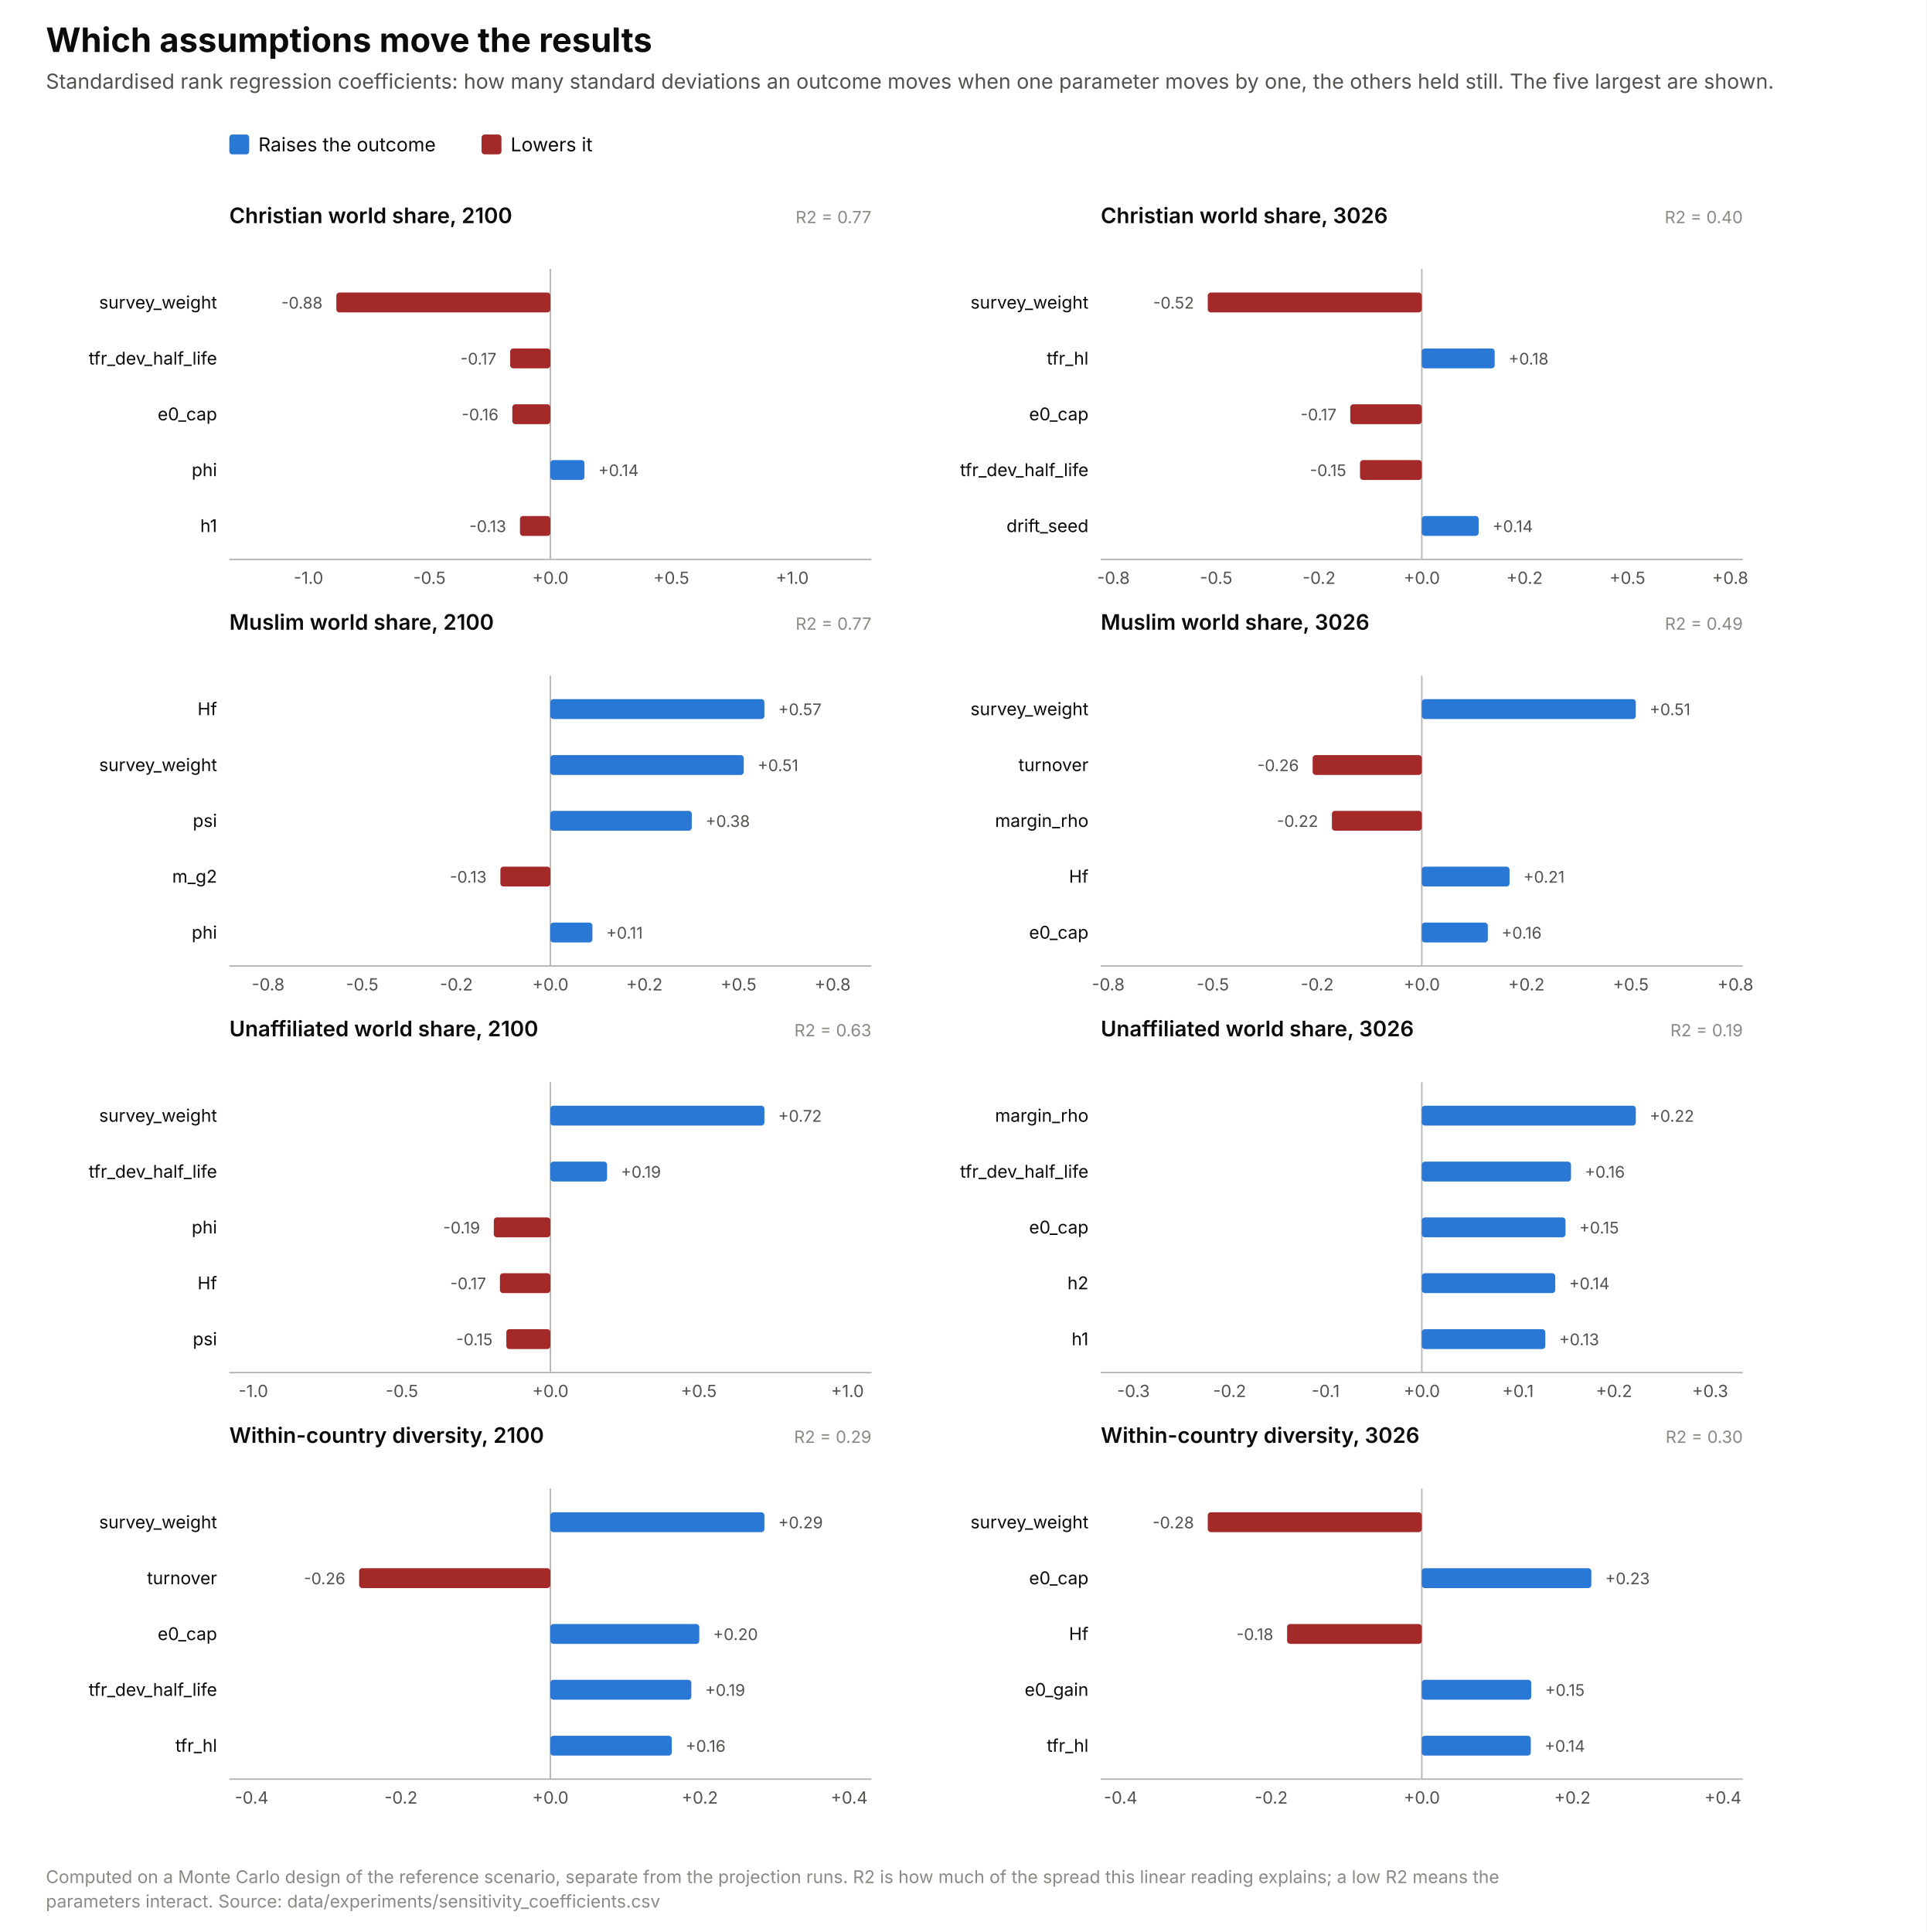
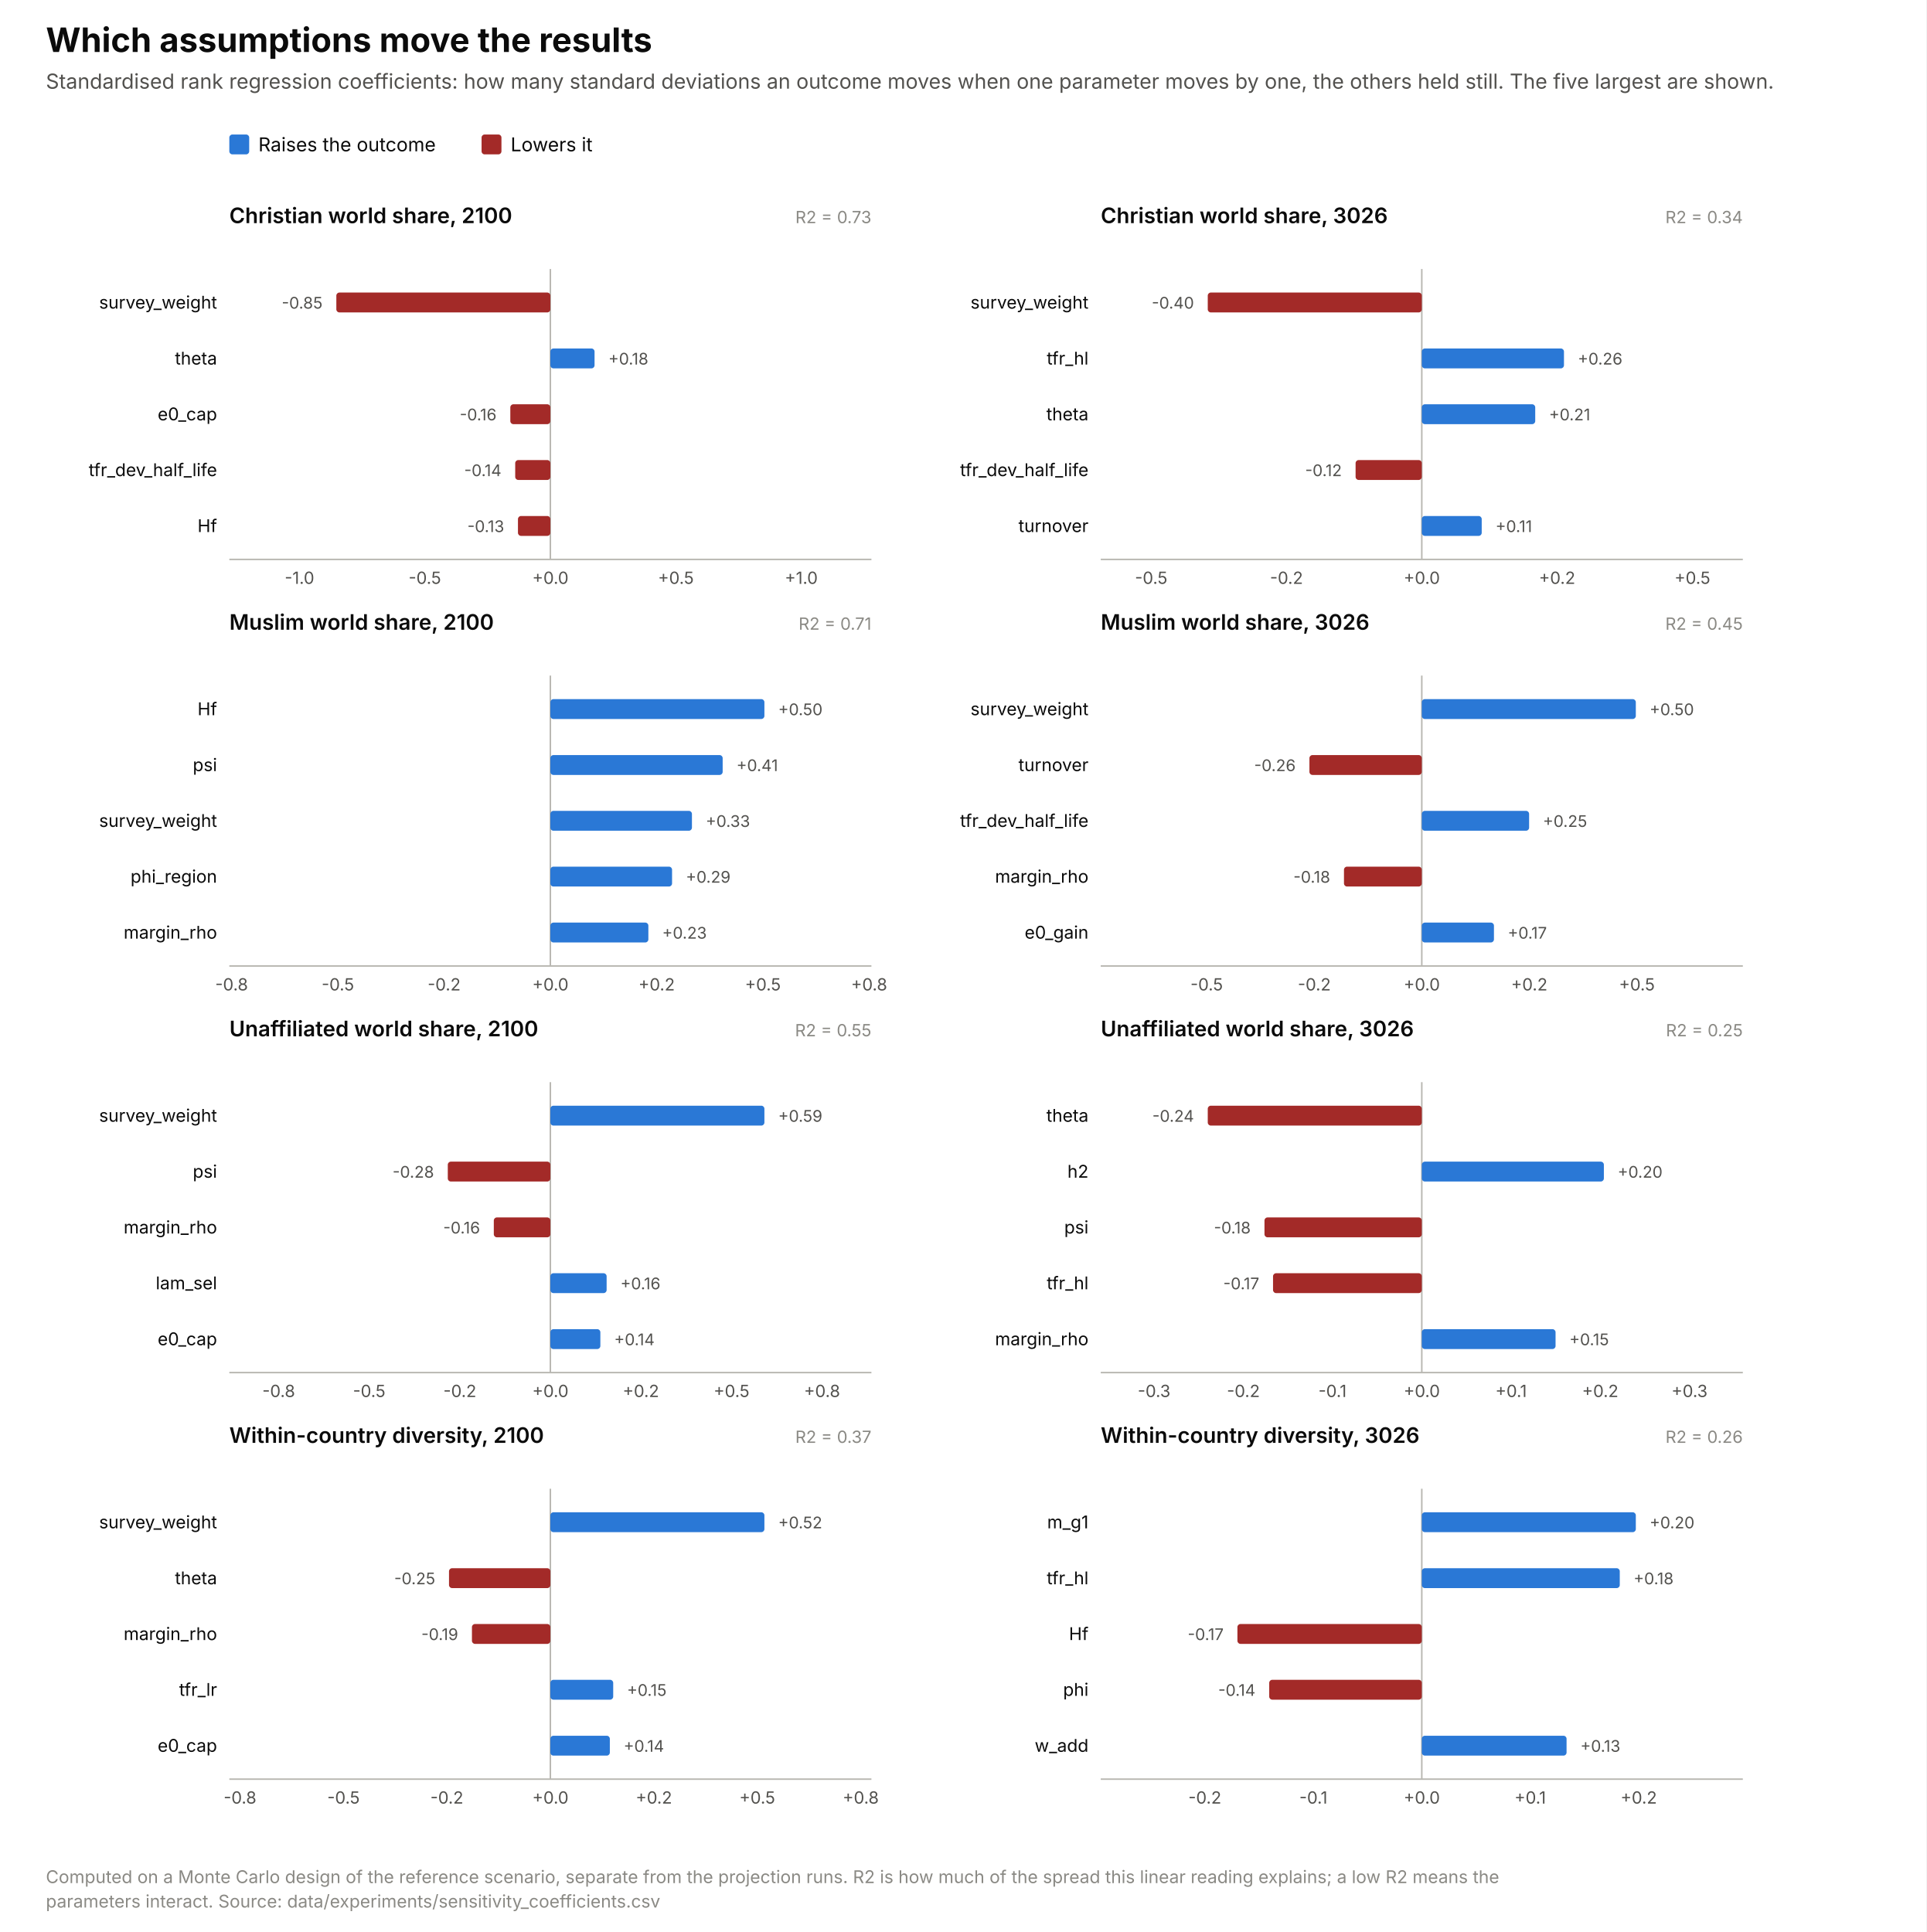
<svg xmlns="http://www.w3.org/2000/svg" viewBox="0 0 1260 1264" role="img" font-family="system-ui,-apple-system,Segoe UI,sans-serif">
  <rect width="100%" height="100%" fill="#ffffff" />
  <text x="30" y="34" font-size="22" font-weight="700" fill="#0b0b0b">Which assumptions move the results</text>
  <text x="30" y="58" font-size="13.5" fill="#52514e">Standardised rank regression coefficients: how many standard deviations an outcome moves when one parameter moves by one, the others held still. The five largest are shown.</text>
  <rect x="150.0" y="88.0" width="13" height="13" rx="2" fill="#2a78d6" />
  <text x="169.0" y="99.0" font-size="12.5" fill="#0b0b0b" text-anchor="start">Raises the outcome</text>
  <rect x="315.0" y="88.0" width="13" height="13" rx="2" fill="#a32a28" />
  <text x="334.0" y="99.0" font-size="12.5" fill="#0b0b0b" text-anchor="start">Lowers it</text>
  <text x="150.0" y="146.0" font-size="14" fill="#0b0b0b" text-anchor="start" font-weight="600">Christian world share, 2100</text>
-   <text x="201.8" y="382.0" font-size="11" fill="#52514e" text-anchor="middle">-1.0</text>
-   <text x="280.9" y="382.0" font-size="11" fill="#52514e" text-anchor="middle">-0.5</text>
+   <text x="195.9" y="382.0" font-size="11" fill="#52514e" text-anchor="middle">-1.0</text>
+   <text x="277.9" y="382.0" font-size="11" fill="#52514e" text-anchor="middle">-0.5</text>
  <text x="360.0" y="382.0" font-size="11" fill="#52514e" text-anchor="middle">+0.0</text>
-   <text x="439.1" y="382.0" font-size="11" fill="#52514e" text-anchor="middle">+0.5</text>
-   <text x="518.2" y="382.0" font-size="11" fill="#52514e" text-anchor="middle">+1.0</text>
+   <text x="442.1" y="382.0" font-size="11" fill="#52514e" text-anchor="middle">+0.5</text>
+   <text x="524.1" y="382.0" font-size="11" fill="#52514e" text-anchor="middle">+1.0</text>
  <line x1="360.0" y1="176.0" x2="360.0" y2="366.0" stroke="#b9b8b2" stroke-width="1" />
  <line x1="150.0" y1="366.0" x2="570.0" y2="366.0" stroke="#b9b8b2" stroke-width="1" />
-   <rect x="340.1" y="337.6" width="19.9" height="13" rx="2" fill="#a32a28" />
-   <text x="142.0" y="348.1" font-size="11.5" fill="#0b0b0b" text-anchor="end">h1</text>
-   <text x="331.1" y="348.1" font-size="10.5" fill="#52514e" text-anchor="end">-0.13</text>
-   <rect x="360.0" y="301.0" width="22.3" height="13" rx="2" fill="#2a78d6" />
-   <text x="142.0" y="311.5" font-size="11.5" fill="#0b0b0b" text-anchor="end">phi</text>
-   <text x="391.3" y="311.5" font-size="10.5" fill="#52514e" text-anchor="start">+0.14</text>
-   <rect x="335.1" y="264.5" width="24.9" height="13" rx="2" fill="#a32a28" />
+   <rect x="338.8" y="337.6" width="21.2" height="13" rx="2" fill="#a32a28" />
+   <text x="142.0" y="348.1" font-size="11.5" fill="#0b0b0b" text-anchor="end">Hf</text>
+   <text x="329.8" y="348.1" font-size="10.5" fill="#52514e" text-anchor="end">-0.13</text>
+   <rect x="337.0" y="301.0" width="23.0" height="13" rx="2" fill="#a32a28" />
+   <text x="142.0" y="311.5" font-size="11.5" fill="#0b0b0b" text-anchor="end">tfr_dev_half_life</text>
+   <text x="328.0" y="311.5" font-size="10.5" fill="#52514e" text-anchor="end">-0.14</text>
+   <rect x="333.8" y="264.5" width="26.2" height="13" rx="2" fill="#a32a28" />
  <text x="142.0" y="275.0" font-size="11.5" fill="#0b0b0b" text-anchor="end">e0_cap</text>
-   <text x="326.1" y="275.0" font-size="10.5" fill="#52514e" text-anchor="end">-0.16</text>
-   <rect x="333.7" y="228.0" width="26.3" height="13" rx="2" fill="#a32a28" />
-   <text x="142.0" y="238.5" font-size="11.5" fill="#0b0b0b" text-anchor="end">tfr_dev_half_life</text>
-   <text x="324.7" y="238.5" font-size="10.5" fill="#52514e" text-anchor="end">-0.17</text>
+   <text x="324.8" y="275.0" font-size="10.5" fill="#52514e" text-anchor="end">-0.16</text>
+   <rect x="360.0" y="228.0" width="28.9" height="13" rx="2" fill="#2a78d6" />
+   <text x="142.0" y="238.5" font-size="11.5" fill="#0b0b0b" text-anchor="end">theta</text>
+   <text x="397.9" y="238.5" font-size="10.5" fill="#52514e" text-anchor="start">+0.18</text>
  <rect x="220.0" y="191.4" width="140.0" height="13" rx="2" fill="#a32a28" />
  <text x="142.0" y="201.9" font-size="11.5" fill="#0b0b0b" text-anchor="end">survey_weight</text>
-   <text x="211.0" y="201.9" font-size="10.5" fill="#52514e" text-anchor="end">-0.88</text>
-   <text x="570.0" y="146.0" font-size="11" fill="#8a8984" text-anchor="end">R2 = 0.77</text>
+   <text x="211.0" y="201.9" font-size="10.5" fill="#52514e" text-anchor="end">-0.85</text>
+   <text x="570.0" y="146.0" font-size="11" fill="#8a8984" text-anchor="end">R2 = 0.73</text>
  <text x="720.0" y="146.0" font-size="14" fill="#0b0b0b" text-anchor="start" font-weight="600">Christian world share, 3026</text>
-   <text x="728.3" y="382.0" font-size="11" fill="#52514e" text-anchor="middle">-0.8</text>
-   <text x="795.5" y="382.0" font-size="11" fill="#52514e" text-anchor="middle">-0.5</text>
-   <text x="862.8" y="382.0" font-size="11" fill="#52514e" text-anchor="middle">-0.2</text>
+   <text x="753.0" y="382.0" font-size="11" fill="#52514e" text-anchor="middle">-0.5</text>
+   <text x="841.5" y="382.0" font-size="11" fill="#52514e" text-anchor="middle">-0.2</text>
  <text x="930.0" y="382.0" font-size="11" fill="#52514e" text-anchor="middle">+0.0</text>
-   <text x="997.2" y="382.0" font-size="11" fill="#52514e" text-anchor="middle">+0.2</text>
-   <text x="1064.5" y="382.0" font-size="11" fill="#52514e" text-anchor="middle">+0.5</text>
-   <text x="1131.7" y="382.0" font-size="11" fill="#52514e" text-anchor="middle">+0.8</text>
+   <text x="1018.5" y="382.0" font-size="11" fill="#52514e" text-anchor="middle">+0.2</text>
+   <text x="1107.0" y="382.0" font-size="11" fill="#52514e" text-anchor="middle">+0.5</text>
  <line x1="930.0" y1="176.0" x2="930.0" y2="366.0" stroke="#b9b8b2" stroke-width="1" />
  <line x1="720.0" y1="366.0" x2="1140.0" y2="366.0" stroke="#b9b8b2" stroke-width="1" />
-   <rect x="930.0" y="337.6" width="37.2" height="13" rx="2" fill="#2a78d6" />
-   <text x="712.0" y="348.1" font-size="11.5" fill="#0b0b0b" text-anchor="end">drift_seed</text>
-   <text x="976.2" y="348.1" font-size="10.5" fill="#52514e" text-anchor="start">+0.14</text>
-   <rect x="889.6" y="301.0" width="40.4" height="13" rx="2" fill="#a32a28" />
+   <rect x="930.0" y="337.6" width="39.2" height="13" rx="2" fill="#2a78d6" />
+   <text x="712.0" y="348.1" font-size="11.5" fill="#0b0b0b" text-anchor="end">turnover</text>
+   <text x="978.2" y="348.1" font-size="10.5" fill="#52514e" text-anchor="start">+0.11</text>
+   <rect x="886.7" y="301.0" width="43.3" height="13" rx="2" fill="#a32a28" />
  <text x="712.0" y="311.5" font-size="11.5" fill="#0b0b0b" text-anchor="end">tfr_dev_half_life</text>
-   <text x="880.6" y="311.5" font-size="10.5" fill="#52514e" text-anchor="end">-0.15</text>
-   <rect x="883.2" y="264.5" width="46.8" height="13" rx="2" fill="#a32a28" />
-   <text x="712.0" y="275.0" font-size="11.5" fill="#0b0b0b" text-anchor="end">e0_cap</text>
-   <text x="874.2" y="275.0" font-size="10.5" fill="#52514e" text-anchor="end">-0.17</text>
-   <rect x="930.0" y="228.0" width="47.7" height="13" rx="2" fill="#2a78d6" />
+   <text x="877.7" y="311.5" font-size="10.5" fill="#52514e" text-anchor="end">-0.12</text>
+   <rect x="930.0" y="264.5" width="74.2" height="13" rx="2" fill="#2a78d6" />
+   <text x="712.0" y="275.0" font-size="11.5" fill="#0b0b0b" text-anchor="end">theta</text>
+   <text x="1013.2" y="275.0" font-size="10.5" fill="#52514e" text-anchor="start">+0.21</text>
+   <rect x="930.0" y="228.0" width="93.0" height="13" rx="2" fill="#2a78d6" />
  <text x="712.0" y="238.5" font-size="11.5" fill="#0b0b0b" text-anchor="end">tfr_hl</text>
-   <text x="986.7" y="238.5" font-size="10.5" fill="#52514e" text-anchor="start">+0.18</text>
+   <text x="1032.0" y="238.5" font-size="10.5" fill="#52514e" text-anchor="start">+0.26</text>
  <rect x="790.0" y="191.4" width="140.0" height="13" rx="2" fill="#a32a28" />
  <text x="712.0" y="201.9" font-size="11.5" fill="#0b0b0b" text-anchor="end">survey_weight</text>
-   <text x="781.0" y="201.9" font-size="10.5" fill="#52514e" text-anchor="end">-0.52</text>
-   <text x="1140.0" y="146.0" font-size="11" fill="#8a8984" text-anchor="end">R2 = 0.40</text>
+   <text x="781.0" y="201.9" font-size="10.5" fill="#52514e" text-anchor="end">-0.40</text>
+   <text x="1140.0" y="146.0" font-size="11" fill="#8a8984" text-anchor="end">R2 = 0.34</text>
  <text x="150.0" y="412.0" font-size="14" fill="#0b0b0b" text-anchor="start" font-weight="600">Muslim world share, 2100</text>
-   <text x="175.4" y="648.0" font-size="11" fill="#52514e" text-anchor="middle">-0.8</text>
-   <text x="236.9" y="648.0" font-size="11" fill="#52514e" text-anchor="middle">-0.5</text>
-   <text x="298.5" y="648.0" font-size="11" fill="#52514e" text-anchor="middle">-0.2</text>
+   <text x="151.5" y="648.0" font-size="11" fill="#52514e" text-anchor="middle">-0.8</text>
+   <text x="221.0" y="648.0" font-size="11" fill="#52514e" text-anchor="middle">-0.5</text>
+   <text x="290.5" y="648.0" font-size="11" fill="#52514e" text-anchor="middle">-0.2</text>
  <text x="360.0" y="648.0" font-size="11" fill="#52514e" text-anchor="middle">+0.0</text>
-   <text x="421.5" y="648.0" font-size="11" fill="#52514e" text-anchor="middle">+0.2</text>
-   <text x="483.1" y="648.0" font-size="11" fill="#52514e" text-anchor="middle">+0.5</text>
-   <text x="544.6" y="648.0" font-size="11" fill="#52514e" text-anchor="middle">+0.8</text>
+   <text x="429.5" y="648.0" font-size="11" fill="#52514e" text-anchor="middle">+0.2</text>
+   <text x="499.0" y="648.0" font-size="11" fill="#52514e" text-anchor="middle">+0.5</text>
+   <text x="568.5" y="648.0" font-size="11" fill="#52514e" text-anchor="middle">+0.8</text>
  <line x1="360.0" y1="442.0" x2="360.0" y2="632.0" stroke="#b9b8b2" stroke-width="1" />
  <line x1="150.0" y1="632.0" x2="570.0" y2="632.0" stroke="#b9b8b2" stroke-width="1" />
-   <rect x="360.0" y="603.6" width="27.5" height="13" rx="2" fill="#2a78d6" />
-   <text x="142.0" y="614.1" font-size="11.5" fill="#0b0b0b" text-anchor="end">phi</text>
-   <text x="396.5" y="614.1" font-size="10.5" fill="#52514e" text-anchor="start">+0.11</text>
-   <rect x="327.3" y="567.0" width="32.7" height="13" rx="2" fill="#a32a28" />
-   <text x="142.0" y="577.5" font-size="11.5" fill="#0b0b0b" text-anchor="end">m_g2</text>
-   <text x="318.3" y="577.5" font-size="10.5" fill="#52514e" text-anchor="end">-0.13</text>
-   <rect x="360.0" y="530.5" width="92.5" height="13" rx="2" fill="#2a78d6" />
-   <text x="142.0" y="541.0" font-size="11.5" fill="#0b0b0b" text-anchor="end">psi</text>
-   <text x="461.5" y="541.0" font-size="10.5" fill="#52514e" text-anchor="start">+0.38</text>
-   <rect x="360.0" y="494.0" width="126.5" height="13" rx="2" fill="#2a78d6" />
-   <text x="142.0" y="504.5" font-size="11.5" fill="#0b0b0b" text-anchor="end">survey_weight</text>
-   <text x="495.5" y="504.5" font-size="10.5" fill="#52514e" text-anchor="start">+0.51</text>
+   <rect x="360.0" y="603.6" width="64.1" height="13" rx="2" fill="#2a78d6" />
+   <text x="142.0" y="614.1" font-size="11.5" fill="#0b0b0b" text-anchor="end">margin_rho</text>
+   <text x="433.1" y="614.1" font-size="10.5" fill="#52514e" text-anchor="start">+0.23</text>
+   <rect x="360.0" y="567.0" width="79.6" height="13" rx="2" fill="#2a78d6" />
+   <text x="142.0" y="577.5" font-size="11.5" fill="#0b0b0b" text-anchor="end">phi_region</text>
+   <text x="448.6" y="577.5" font-size="10.5" fill="#52514e" text-anchor="start">+0.29</text>
+   <rect x="360.0" y="530.5" width="92.6" height="13" rx="2" fill="#2a78d6" />
+   <text x="142.0" y="541.0" font-size="11.5" fill="#0b0b0b" text-anchor="end">survey_weight</text>
+   <text x="461.6" y="541.0" font-size="10.5" fill="#52514e" text-anchor="start">+0.33</text>
+   <rect x="360.0" y="494.0" width="112.7" height="13" rx="2" fill="#2a78d6" />
+   <text x="142.0" y="504.5" font-size="11.5" fill="#0b0b0b" text-anchor="end">psi</text>
+   <text x="481.7" y="504.5" font-size="10.5" fill="#52514e" text-anchor="start">+0.41</text>
  <rect x="360.0" y="457.4" width="140.0" height="13" rx="2" fill="#2a78d6" />
  <text x="142.0" y="467.9" font-size="11.5" fill="#0b0b0b" text-anchor="end">Hf</text>
-   <text x="509.0" y="467.9" font-size="10.5" fill="#52514e" text-anchor="start">+0.57</text>
-   <text x="570.0" y="412.0" font-size="11" fill="#8a8984" text-anchor="end">R2 = 0.77</text>
+   <text x="509.0" y="467.9" font-size="10.5" fill="#52514e" text-anchor="start">+0.50</text>
+   <text x="570.0" y="412.0" font-size="11" fill="#8a8984" text-anchor="end">R2 = 0.71</text>
  <text x="720.0" y="412.0" font-size="14" fill="#0b0b0b" text-anchor="start" font-weight="600">Muslim world share, 3026</text>
-   <text x="724.9" y="648.0" font-size="11" fill="#52514e" text-anchor="middle">-0.8</text>
-   <text x="793.3" y="648.0" font-size="11" fill="#52514e" text-anchor="middle">-0.5</text>
-   <text x="861.6" y="648.0" font-size="11" fill="#52514e" text-anchor="middle">-0.2</text>
+   <text x="789.3" y="648.0" font-size="11" fill="#52514e" text-anchor="middle">-0.5</text>
+   <text x="859.7" y="648.0" font-size="11" fill="#52514e" text-anchor="middle">-0.2</text>
  <text x="930.0" y="648.0" font-size="11" fill="#52514e" text-anchor="middle">+0.0</text>
-   <text x="998.4" y="648.0" font-size="11" fill="#52514e" text-anchor="middle">+0.2</text>
-   <text x="1066.7" y="648.0" font-size="11" fill="#52514e" text-anchor="middle">+0.5</text>
-   <text x="1135.1" y="648.0" font-size="11" fill="#52514e" text-anchor="middle">+0.8</text>
+   <text x="1000.3" y="648.0" font-size="11" fill="#52514e" text-anchor="middle">+0.2</text>
+   <text x="1070.7" y="648.0" font-size="11" fill="#52514e" text-anchor="middle">+0.5</text>
  <line x1="930.0" y1="442.0" x2="930.0" y2="632.0" stroke="#b9b8b2" stroke-width="1" />
  <line x1="720.0" y1="632.0" x2="1140.0" y2="632.0" stroke="#b9b8b2" stroke-width="1" />
-   <rect x="930.0" y="603.6" width="43.2" height="13" rx="2" fill="#2a78d6" />
-   <text x="712.0" y="614.1" font-size="11.5" fill="#0b0b0b" text-anchor="end">e0_cap</text>
-   <text x="982.2" y="614.1" font-size="10.5" fill="#52514e" text-anchor="start">+0.16</text>
-   <rect x="930.0" y="567.0" width="57.4" height="13" rx="2" fill="#2a78d6" />
-   <text x="712.0" y="577.5" font-size="11.5" fill="#0b0b0b" text-anchor="end">Hf</text>
-   <text x="996.4" y="577.5" font-size="10.5" fill="#52514e" text-anchor="start">+0.21</text>
-   <rect x="871.2" y="530.5" width="58.8" height="13" rx="2" fill="#a32a28" />
-   <text x="712.0" y="541.0" font-size="11.5" fill="#0b0b0b" text-anchor="end">margin_rho</text>
-   <text x="862.2" y="541.0" font-size="10.5" fill="#52514e" text-anchor="end">-0.22</text>
-   <rect x="858.6" y="494.0" width="71.4" height="13" rx="2" fill="#a32a28" />
+   <rect x="930.0" y="603.6" width="47.2" height="13" rx="2" fill="#2a78d6" />
+   <text x="712.0" y="614.1" font-size="11.5" fill="#0b0b0b" text-anchor="end">e0_gain</text>
+   <text x="986.2" y="614.1" font-size="10.5" fill="#52514e" text-anchor="start">+0.17</text>
+   <rect x="879.1" y="567.0" width="50.9" height="13" rx="2" fill="#a32a28" />
+   <text x="712.0" y="577.5" font-size="11.5" fill="#0b0b0b" text-anchor="end">margin_rho</text>
+   <text x="870.1" y="577.5" font-size="10.5" fill="#52514e" text-anchor="end">-0.18</text>
+   <rect x="930.0" y="530.5" width="70.2" height="13" rx="2" fill="#2a78d6" />
+   <text x="712.0" y="541.0" font-size="11.5" fill="#0b0b0b" text-anchor="end">tfr_dev_half_life</text>
+   <text x="1009.2" y="541.0" font-size="10.5" fill="#52514e" text-anchor="start">+0.25</text>
+   <rect x="856.5" y="494.0" width="73.5" height="13" rx="2" fill="#a32a28" />
  <text x="712.0" y="504.5" font-size="11.5" fill="#0b0b0b" text-anchor="end">turnover</text>
-   <text x="849.6" y="504.5" font-size="10.5" fill="#52514e" text-anchor="end">-0.26</text>
+   <text x="847.5" y="504.5" font-size="10.5" fill="#52514e" text-anchor="end">-0.26</text>
  <rect x="930.0" y="457.4" width="140.0" height="13" rx="2" fill="#2a78d6" />
  <text x="712.0" y="467.9" font-size="11.5" fill="#0b0b0b" text-anchor="end">survey_weight</text>
-   <text x="1079.0" y="467.9" font-size="10.5" fill="#52514e" text-anchor="start">+0.51</text>
-   <text x="1140.0" y="412.0" font-size="11" fill="#8a8984" text-anchor="end">R2 = 0.49</text>
+   <text x="1079.0" y="467.9" font-size="10.5" fill="#52514e" text-anchor="start">+0.50</text>
+   <text x="1140.0" y="412.0" font-size="11" fill="#8a8984" text-anchor="end">R2 = 0.45</text>
  <text x="150.0" y="678.0" font-size="14" fill="#0b0b0b" text-anchor="start" font-weight="600">Unaffiliated world share, 2100</text>
-   <text x="165.7" y="914.0" font-size="11" fill="#52514e" text-anchor="middle">-1.0</text>
-   <text x="262.9" y="914.0" font-size="11" fill="#52514e" text-anchor="middle">-0.5</text>
+   <text x="182.3" y="914.0" font-size="11" fill="#52514e" text-anchor="middle">-0.8</text>
+   <text x="241.5" y="914.0" font-size="11" fill="#52514e" text-anchor="middle">-0.5</text>
+   <text x="300.8" y="914.0" font-size="11" fill="#52514e" text-anchor="middle">-0.2</text>
  <text x="360.0" y="914.0" font-size="11" fill="#52514e" text-anchor="middle">+0.0</text>
-   <text x="457.1" y="914.0" font-size="11" fill="#52514e" text-anchor="middle">+0.5</text>
-   <text x="554.3" y="914.0" font-size="11" fill="#52514e" text-anchor="middle">+1.0</text>
+   <text x="419.2" y="914.0" font-size="11" fill="#52514e" text-anchor="middle">+0.2</text>
+   <text x="478.5" y="914.0" font-size="11" fill="#52514e" text-anchor="middle">+0.5</text>
+   <text x="537.7" y="914.0" font-size="11" fill="#52514e" text-anchor="middle">+0.8</text>
  <line x1="360.0" y1="708.0" x2="360.0" y2="898.0" stroke="#b9b8b2" stroke-width="1" />
  <line x1="150.0" y1="898.0" x2="570.0" y2="898.0" stroke="#b9b8b2" stroke-width="1" />
-   <rect x="331.2" y="869.6" width="28.8" height="13" rx="2" fill="#a32a28" />
-   <text x="142.0" y="880.1" font-size="11.5" fill="#0b0b0b" text-anchor="end">psi</text>
-   <text x="322.2" y="880.1" font-size="10.5" fill="#52514e" text-anchor="end">-0.15</text>
-   <rect x="327.0" y="833.0" width="33.0" height="13" rx="2" fill="#a32a28" />
-   <text x="142.0" y="843.5" font-size="11.5" fill="#0b0b0b" text-anchor="end">Hf</text>
-   <text x="318.0" y="843.5" font-size="10.5" fill="#52514e" text-anchor="end">-0.17</text>
+   <rect x="360.0" y="869.6" width="32.7" height="13" rx="2" fill="#2a78d6" />
+   <text x="142.0" y="880.1" font-size="11.5" fill="#0b0b0b" text-anchor="end">e0_cap</text>
+   <text x="401.7" y="880.1" font-size="10.5" fill="#52514e" text-anchor="start">+0.14</text>
+   <rect x="360.0" y="833.0" width="36.8" height="13" rx="2" fill="#2a78d6" />
+   <text x="142.0" y="843.5" font-size="11.5" fill="#0b0b0b" text-anchor="end">lam_sel</text>
+   <text x="405.8" y="843.5" font-size="10.5" fill="#52514e" text-anchor="start">+0.16</text>
  <rect x="323.0" y="796.5" width="37.0" height="13" rx="2" fill="#a32a28" />
-   <text x="142.0" y="807.0" font-size="11.5" fill="#0b0b0b" text-anchor="end">phi</text>
-   <text x="314.0" y="807.0" font-size="10.5" fill="#52514e" text-anchor="end">-0.19</text>
-   <rect x="360.0" y="760.0" width="37.1" height="13" rx="2" fill="#2a78d6" />
-   <text x="142.0" y="770.5" font-size="11.5" fill="#0b0b0b" text-anchor="end">tfr_dev_half_life</text>
-   <text x="406.1" y="770.5" font-size="10.5" fill="#52514e" text-anchor="start">+0.19</text>
+   <text x="142.0" y="807.0" font-size="11.5" fill="#0b0b0b" text-anchor="end">margin_rho</text>
+   <text x="314.0" y="807.0" font-size="10.5" fill="#52514e" text-anchor="end">-0.16</text>
+   <rect x="292.9" y="760.0" width="67.1" height="13" rx="2" fill="#a32a28" />
+   <text x="142.0" y="770.5" font-size="11.5" fill="#0b0b0b" text-anchor="end">psi</text>
+   <text x="283.9" y="770.5" font-size="10.5" fill="#52514e" text-anchor="end">-0.28</text>
  <rect x="360.0" y="723.4" width="140.0" height="13" rx="2" fill="#2a78d6" />
  <text x="142.0" y="733.9" font-size="11.5" fill="#0b0b0b" text-anchor="end">survey_weight</text>
-   <text x="509.0" y="733.9" font-size="10.5" fill="#52514e" text-anchor="start">+0.72</text>
-   <text x="570.0" y="678.0" font-size="11" fill="#8a8984" text-anchor="end">R2 = 0.63</text>
+   <text x="509.0" y="733.9" font-size="10.5" fill="#52514e" text-anchor="start">+0.59</text>
+   <text x="570.0" y="678.0" font-size="11" fill="#8a8984" text-anchor="end">R2 = 0.55</text>
  <text x="720.0" y="678.0" font-size="14" fill="#0b0b0b" text-anchor="start" font-weight="600">Unaffiliated world share, 3026</text>
-   <text x="741.4" y="914.0" font-size="11" fill="#52514e" text-anchor="middle">-0.3</text>
-   <text x="804.3" y="914.0" font-size="11" fill="#52514e" text-anchor="middle">-0.2</text>
-   <text x="867.1" y="914.0" font-size="11" fill="#52514e" text-anchor="middle">-0.1</text>
+   <text x="754.9" y="914.0" font-size="11" fill="#52514e" text-anchor="middle">-0.3</text>
+   <text x="813.3" y="914.0" font-size="11" fill="#52514e" text-anchor="middle">-0.2</text>
+   <text x="871.6" y="914.0" font-size="11" fill="#52514e" text-anchor="middle">-0.1</text>
  <text x="930.0" y="914.0" font-size="11" fill="#52514e" text-anchor="middle">+0.0</text>
-   <text x="992.9" y="914.0" font-size="11" fill="#52514e" text-anchor="middle">+0.1</text>
-   <text x="1055.7" y="914.0" font-size="11" fill="#52514e" text-anchor="middle">+0.2</text>
-   <text x="1118.6" y="914.0" font-size="11" fill="#52514e" text-anchor="middle">+0.3</text>
+   <text x="988.4" y="914.0" font-size="11" fill="#52514e" text-anchor="middle">+0.1</text>
+   <text x="1046.7" y="914.0" font-size="11" fill="#52514e" text-anchor="middle">+0.2</text>
+   <text x="1105.1" y="914.0" font-size="11" fill="#52514e" text-anchor="middle">+0.3</text>
  <line x1="930.0" y1="708.0" x2="930.0" y2="898.0" stroke="#b9b8b2" stroke-width="1" />
  <line x1="720.0" y1="898.0" x2="1140.0" y2="898.0" stroke="#b9b8b2" stroke-width="1" />
-   <rect x="930.0" y="869.6" width="80.8" height="13" rx="2" fill="#2a78d6" />
-   <text x="712.0" y="880.1" font-size="11.5" fill="#0b0b0b" text-anchor="end">h1</text>
-   <text x="1019.8" y="880.1" font-size="10.5" fill="#52514e" text-anchor="start">+0.13</text>
-   <rect x="930.0" y="833.0" width="87.3" height="13" rx="2" fill="#2a78d6" />
-   <text x="712.0" y="843.5" font-size="11.5" fill="#0b0b0b" text-anchor="end">h2</text>
-   <text x="1026.3" y="843.5" font-size="10.5" fill="#52514e" text-anchor="start">+0.14</text>
-   <rect x="930.0" y="796.5" width="94.0" height="13" rx="2" fill="#2a78d6" />
-   <text x="712.0" y="807.0" font-size="11.5" fill="#0b0b0b" text-anchor="end">e0_cap</text>
-   <text x="1033.0" y="807.0" font-size="10.5" fill="#52514e" text-anchor="start">+0.15</text>
-   <rect x="930.0" y="760.0" width="97.6" height="13" rx="2" fill="#2a78d6" />
-   <text x="712.0" y="770.5" font-size="11.5" fill="#0b0b0b" text-anchor="end">tfr_dev_half_life</text>
-   <text x="1036.6" y="770.5" font-size="10.5" fill="#52514e" text-anchor="start">+0.16</text>
-   <rect x="930.0" y="723.4" width="140.0" height="13" rx="2" fill="#2a78d6" />
-   <text x="712.0" y="733.9" font-size="11.5" fill="#0b0b0b" text-anchor="end">margin_rho</text>
-   <text x="1079.0" y="733.9" font-size="10.5" fill="#52514e" text-anchor="start">+0.22</text>
-   <text x="1140.0" y="678.0" font-size="11" fill="#8a8984" text-anchor="end">R2 = 0.19</text>
+   <rect x="930.0" y="869.6" width="87.5" height="13" rx="2" fill="#2a78d6" />
+   <text x="712.0" y="880.1" font-size="11.5" fill="#0b0b0b" text-anchor="end">margin_rho</text>
+   <text x="1026.5" y="880.1" font-size="10.5" fill="#52514e" text-anchor="start">+0.15</text>
+   <rect x="832.7" y="833.0" width="97.3" height="13" rx="2" fill="#a32a28" />
+   <text x="712.0" y="843.5" font-size="11.5" fill="#0b0b0b" text-anchor="end">tfr_hl</text>
+   <text x="823.7" y="843.5" font-size="10.5" fill="#52514e" text-anchor="end">-0.17</text>
+   <rect x="827.1" y="796.5" width="102.9" height="13" rx="2" fill="#a32a28" />
+   <text x="712.0" y="807.0" font-size="11.5" fill="#0b0b0b" text-anchor="end">psi</text>
+   <text x="818.1" y="807.0" font-size="10.5" fill="#52514e" text-anchor="end">-0.18</text>
+   <rect x="930.0" y="760.0" width="119.1" height="13" rx="2" fill="#2a78d6" />
+   <text x="712.0" y="770.5" font-size="11.5" fill="#0b0b0b" text-anchor="end">h2</text>
+   <text x="1058.1" y="770.5" font-size="10.5" fill="#52514e" text-anchor="start">+0.20</text>
+   <rect x="790.0" y="723.4" width="140.0" height="13" rx="2" fill="#a32a28" />
+   <text x="712.0" y="733.9" font-size="11.5" fill="#0b0b0b" text-anchor="end">theta</text>
+   <text x="781.0" y="733.9" font-size="10.5" fill="#52514e" text-anchor="end">-0.24</text>
+   <text x="1140.0" y="678.0" font-size="11" fill="#8a8984" text-anchor="end">R2 = 0.25</text>
  <text x="150.0" y="944.0" font-size="14" fill="#0b0b0b" text-anchor="start" font-weight="600">Within-country diversity, 2100</text>
-   <text x="164.6" y="1180.0" font-size="11" fill="#52514e" text-anchor="middle">-0.4</text>
-   <text x="262.3" y="1180.0" font-size="11" fill="#52514e" text-anchor="middle">-0.2</text>
+   <text x="157.0" y="1180.0" font-size="11" fill="#52514e" text-anchor="middle">-0.8</text>
+   <text x="224.7" y="1180.0" font-size="11" fill="#52514e" text-anchor="middle">-0.5</text>
+   <text x="292.3" y="1180.0" font-size="11" fill="#52514e" text-anchor="middle">-0.2</text>
  <text x="360.0" y="1180.0" font-size="11" fill="#52514e" text-anchor="middle">+0.0</text>
-   <text x="457.7" y="1180.0" font-size="11" fill="#52514e" text-anchor="middle">+0.2</text>
-   <text x="555.4" y="1180.0" font-size="11" fill="#52514e" text-anchor="middle">+0.4</text>
+   <text x="427.7" y="1180.0" font-size="11" fill="#52514e" text-anchor="middle">+0.2</text>
+   <text x="495.3" y="1180.0" font-size="11" fill="#52514e" text-anchor="middle">+0.5</text>
+   <text x="563.0" y="1180.0" font-size="11" fill="#52514e" text-anchor="middle">+0.8</text>
  <line x1="360.0" y1="974.0" x2="360.0" y2="1164.0" stroke="#b9b8b2" stroke-width="1" />
  <line x1="150.0" y1="1164.0" x2="570.0" y2="1164.0" stroke="#b9b8b2" stroke-width="1" />
-   <rect x="360.0" y="1135.6" width="79.4" height="13" rx="2" fill="#2a78d6" />
-   <text x="142.0" y="1146.1" font-size="11.5" fill="#0b0b0b" text-anchor="end">tfr_hl</text>
-   <text x="448.4" y="1146.1" font-size="10.5" fill="#52514e" text-anchor="start">+0.16</text>
-   <rect x="360.0" y="1099.0" width="92.2" height="13" rx="2" fill="#2a78d6" />
-   <text x="142.0" y="1109.5" font-size="11.5" fill="#0b0b0b" text-anchor="end">tfr_dev_half_life</text>
-   <text x="461.2" y="1109.5" font-size="10.5" fill="#52514e" text-anchor="start">+0.19</text>
-   <rect x="360.0" y="1062.5" width="97.4" height="13" rx="2" fill="#2a78d6" />
-   <text x="142.0" y="1073.0" font-size="11.5" fill="#0b0b0b" text-anchor="end">e0_cap</text>
-   <text x="466.4" y="1073.0" font-size="10.5" fill="#52514e" text-anchor="start">+0.20</text>
-   <rect x="234.9" y="1026.0" width="125.1" height="13" rx="2" fill="#a32a28" />
-   <text x="142.0" y="1036.5" font-size="11.5" fill="#0b0b0b" text-anchor="end">turnover</text>
-   <text x="225.9" y="1036.5" font-size="10.5" fill="#52514e" text-anchor="end">-0.26</text>
+   <rect x="360.0" y="1135.6" width="38.9" height="13" rx="2" fill="#2a78d6" />
+   <text x="142.0" y="1146.1" font-size="11.5" fill="#0b0b0b" text-anchor="end">e0_cap</text>
+   <text x="407.9" y="1146.1" font-size="10.5" fill="#52514e" text-anchor="start">+0.14</text>
+   <rect x="360.0" y="1099.0" width="41.1" height="13" rx="2" fill="#2a78d6" />
+   <text x="142.0" y="1109.5" font-size="11.5" fill="#0b0b0b" text-anchor="end">tfr_lr</text>
+   <text x="410.1" y="1109.5" font-size="10.5" fill="#52514e" text-anchor="start">+0.15</text>
+   <rect x="308.7" y="1062.5" width="51.3" height="13" rx="2" fill="#a32a28" />
+   <text x="142.0" y="1073.0" font-size="11.5" fill="#0b0b0b" text-anchor="end">margin_rho</text>
+   <text x="299.7" y="1073.0" font-size="10.5" fill="#52514e" text-anchor="end">-0.19</text>
+   <rect x="293.7" y="1026.0" width="66.3" height="13" rx="2" fill="#a32a28" />
+   <text x="142.0" y="1036.5" font-size="11.5" fill="#0b0b0b" text-anchor="end">theta</text>
+   <text x="284.7" y="1036.5" font-size="10.5" fill="#52514e" text-anchor="end">-0.25</text>
  <rect x="360.0" y="989.4" width="140.0" height="13" rx="2" fill="#2a78d6" />
  <text x="142.0" y="999.9" font-size="11.5" fill="#0b0b0b" text-anchor="end">survey_weight</text>
-   <text x="509.0" y="999.9" font-size="10.5" fill="#52514e" text-anchor="start">+0.29</text>
-   <text x="570.0" y="944.0" font-size="11" fill="#8a8984" text-anchor="end">R2 = 0.29</text>
+   <text x="509.0" y="999.9" font-size="10.5" fill="#52514e" text-anchor="start">+0.52</text>
+   <text x="570.0" y="944.0" font-size="11" fill="#8a8984" text-anchor="end">R2 = 0.37</text>
  <text x="720.0" y="944.0" font-size="14" fill="#0b0b0b" text-anchor="start" font-weight="600">Within-country diversity, 3026</text>
-   <text x="733.0" y="1180.0" font-size="11" fill="#52514e" text-anchor="middle">-0.4</text>
-   <text x="831.5" y="1180.0" font-size="11" fill="#52514e" text-anchor="middle">-0.2</text>
+   <text x="788.1" y="1180.0" font-size="11" fill="#52514e" text-anchor="middle">-0.2</text>
+   <text x="859.1" y="1180.0" font-size="11" fill="#52514e" text-anchor="middle">-0.1</text>
  <text x="930.0" y="1180.0" font-size="11" fill="#52514e" text-anchor="middle">+0.0</text>
-   <text x="1028.5" y="1180.0" font-size="11" fill="#52514e" text-anchor="middle">+0.2</text>
-   <text x="1127.0" y="1180.0" font-size="11" fill="#52514e" text-anchor="middle">+0.4</text>
+   <text x="1000.9" y="1180.0" font-size="11" fill="#52514e" text-anchor="middle">+0.1</text>
+   <text x="1071.9" y="1180.0" font-size="11" fill="#52514e" text-anchor="middle">+0.2</text>
  <line x1="930.0" y1="974.0" x2="930.0" y2="1164.0" stroke="#b9b8b2" stroke-width="1" />
  <line x1="720.0" y1="1164.0" x2="1140.0" y2="1164.0" stroke="#b9b8b2" stroke-width="1" />
-   <rect x="930.0" y="1135.6" width="71.3" height="13" rx="2" fill="#2a78d6" />
-   <text x="712.0" y="1146.1" font-size="11.5" fill="#0b0b0b" text-anchor="end">tfr_hl</text>
-   <text x="1010.3" y="1146.1" font-size="10.5" fill="#52514e" text-anchor="start">+0.14</text>
-   <rect x="930.0" y="1099.0" width="71.6" height="13" rx="2" fill="#2a78d6" />
-   <text x="712.0" y="1109.5" font-size="11.5" fill="#0b0b0b" text-anchor="end">e0_gain</text>
-   <text x="1010.6" y="1109.5" font-size="10.5" fill="#52514e" text-anchor="start">+0.15</text>
-   <rect x="841.9" y="1062.5" width="88.1" height="13" rx="2" fill="#a32a28" />
+   <rect x="930.0" y="1135.6" width="94.7" height="13" rx="2" fill="#2a78d6" />
+   <text x="712.0" y="1146.1" font-size="11.5" fill="#0b0b0b" text-anchor="end">w_add</text>
+   <text x="1033.7" y="1146.1" font-size="10.5" fill="#52514e" text-anchor="start">+0.13</text>
+   <rect x="830.2" y="1099.0" width="99.8" height="13" rx="2" fill="#a32a28" />
+   <text x="712.0" y="1109.5" font-size="11.5" fill="#0b0b0b" text-anchor="end">phi</text>
+   <text x="821.2" y="1109.5" font-size="10.5" fill="#52514e" text-anchor="end">-0.14</text>
+   <rect x="809.4" y="1062.5" width="120.6" height="13" rx="2" fill="#a32a28" />
  <text x="712.0" y="1073.0" font-size="11.5" fill="#0b0b0b" text-anchor="end">Hf</text>
-   <text x="832.9" y="1073.0" font-size="10.5" fill="#52514e" text-anchor="end">-0.18</text>
-   <rect x="930.0" y="1026.0" width="110.9" height="13" rx="2" fill="#2a78d6" />
-   <text x="712.0" y="1036.5" font-size="11.5" fill="#0b0b0b" text-anchor="end">e0_cap</text>
-   <text x="1049.9" y="1036.5" font-size="10.5" fill="#52514e" text-anchor="start">+0.23</text>
-   <rect x="790.0" y="989.4" width="140.0" height="13" rx="2" fill="#a32a28" />
-   <text x="712.0" y="999.9" font-size="11.5" fill="#0b0b0b" text-anchor="end">survey_weight</text>
-   <text x="781.0" y="999.9" font-size="10.5" fill="#52514e" text-anchor="end">-0.28</text>
-   <text x="1140.0" y="944.0" font-size="11" fill="#8a8984" text-anchor="end">R2 = 0.30</text>
+   <text x="800.4" y="1073.0" font-size="10.5" fill="#52514e" text-anchor="end">-0.17</text>
+   <rect x="930.0" y="1026.0" width="129.5" height="13" rx="2" fill="#2a78d6" />
+   <text x="712.0" y="1036.5" font-size="11.5" fill="#0b0b0b" text-anchor="end">tfr_hl</text>
+   <text x="1068.5" y="1036.5" font-size="10.5" fill="#52514e" text-anchor="start">+0.18</text>
+   <rect x="930.0" y="989.4" width="140.0" height="13" rx="2" fill="#2a78d6" />
+   <text x="712.0" y="999.9" font-size="11.5" fill="#0b0b0b" text-anchor="end">m_g1</text>
+   <text x="1079.0" y="999.9" font-size="10.5" fill="#52514e" text-anchor="start">+0.20</text>
+   <text x="1140.0" y="944.0" font-size="11" fill="#8a8984" text-anchor="end">R2 = 0.26</text>
  <text x="30.0" y="1232.0" font-size="11.5" fill="#8a8984" text-anchor="start">Computed on a Monte Carlo design of the reference scenario, separate from the projection runs. R2 is how much of the spread this linear reading explains; a low R2 means the</text>
  <text x="30.0" y="1248.0" font-size="11.5" fill="#8a8984" text-anchor="start">parameters interact. Source: data/experiments/sensitivity_coefficients.csv</text>
</svg>
